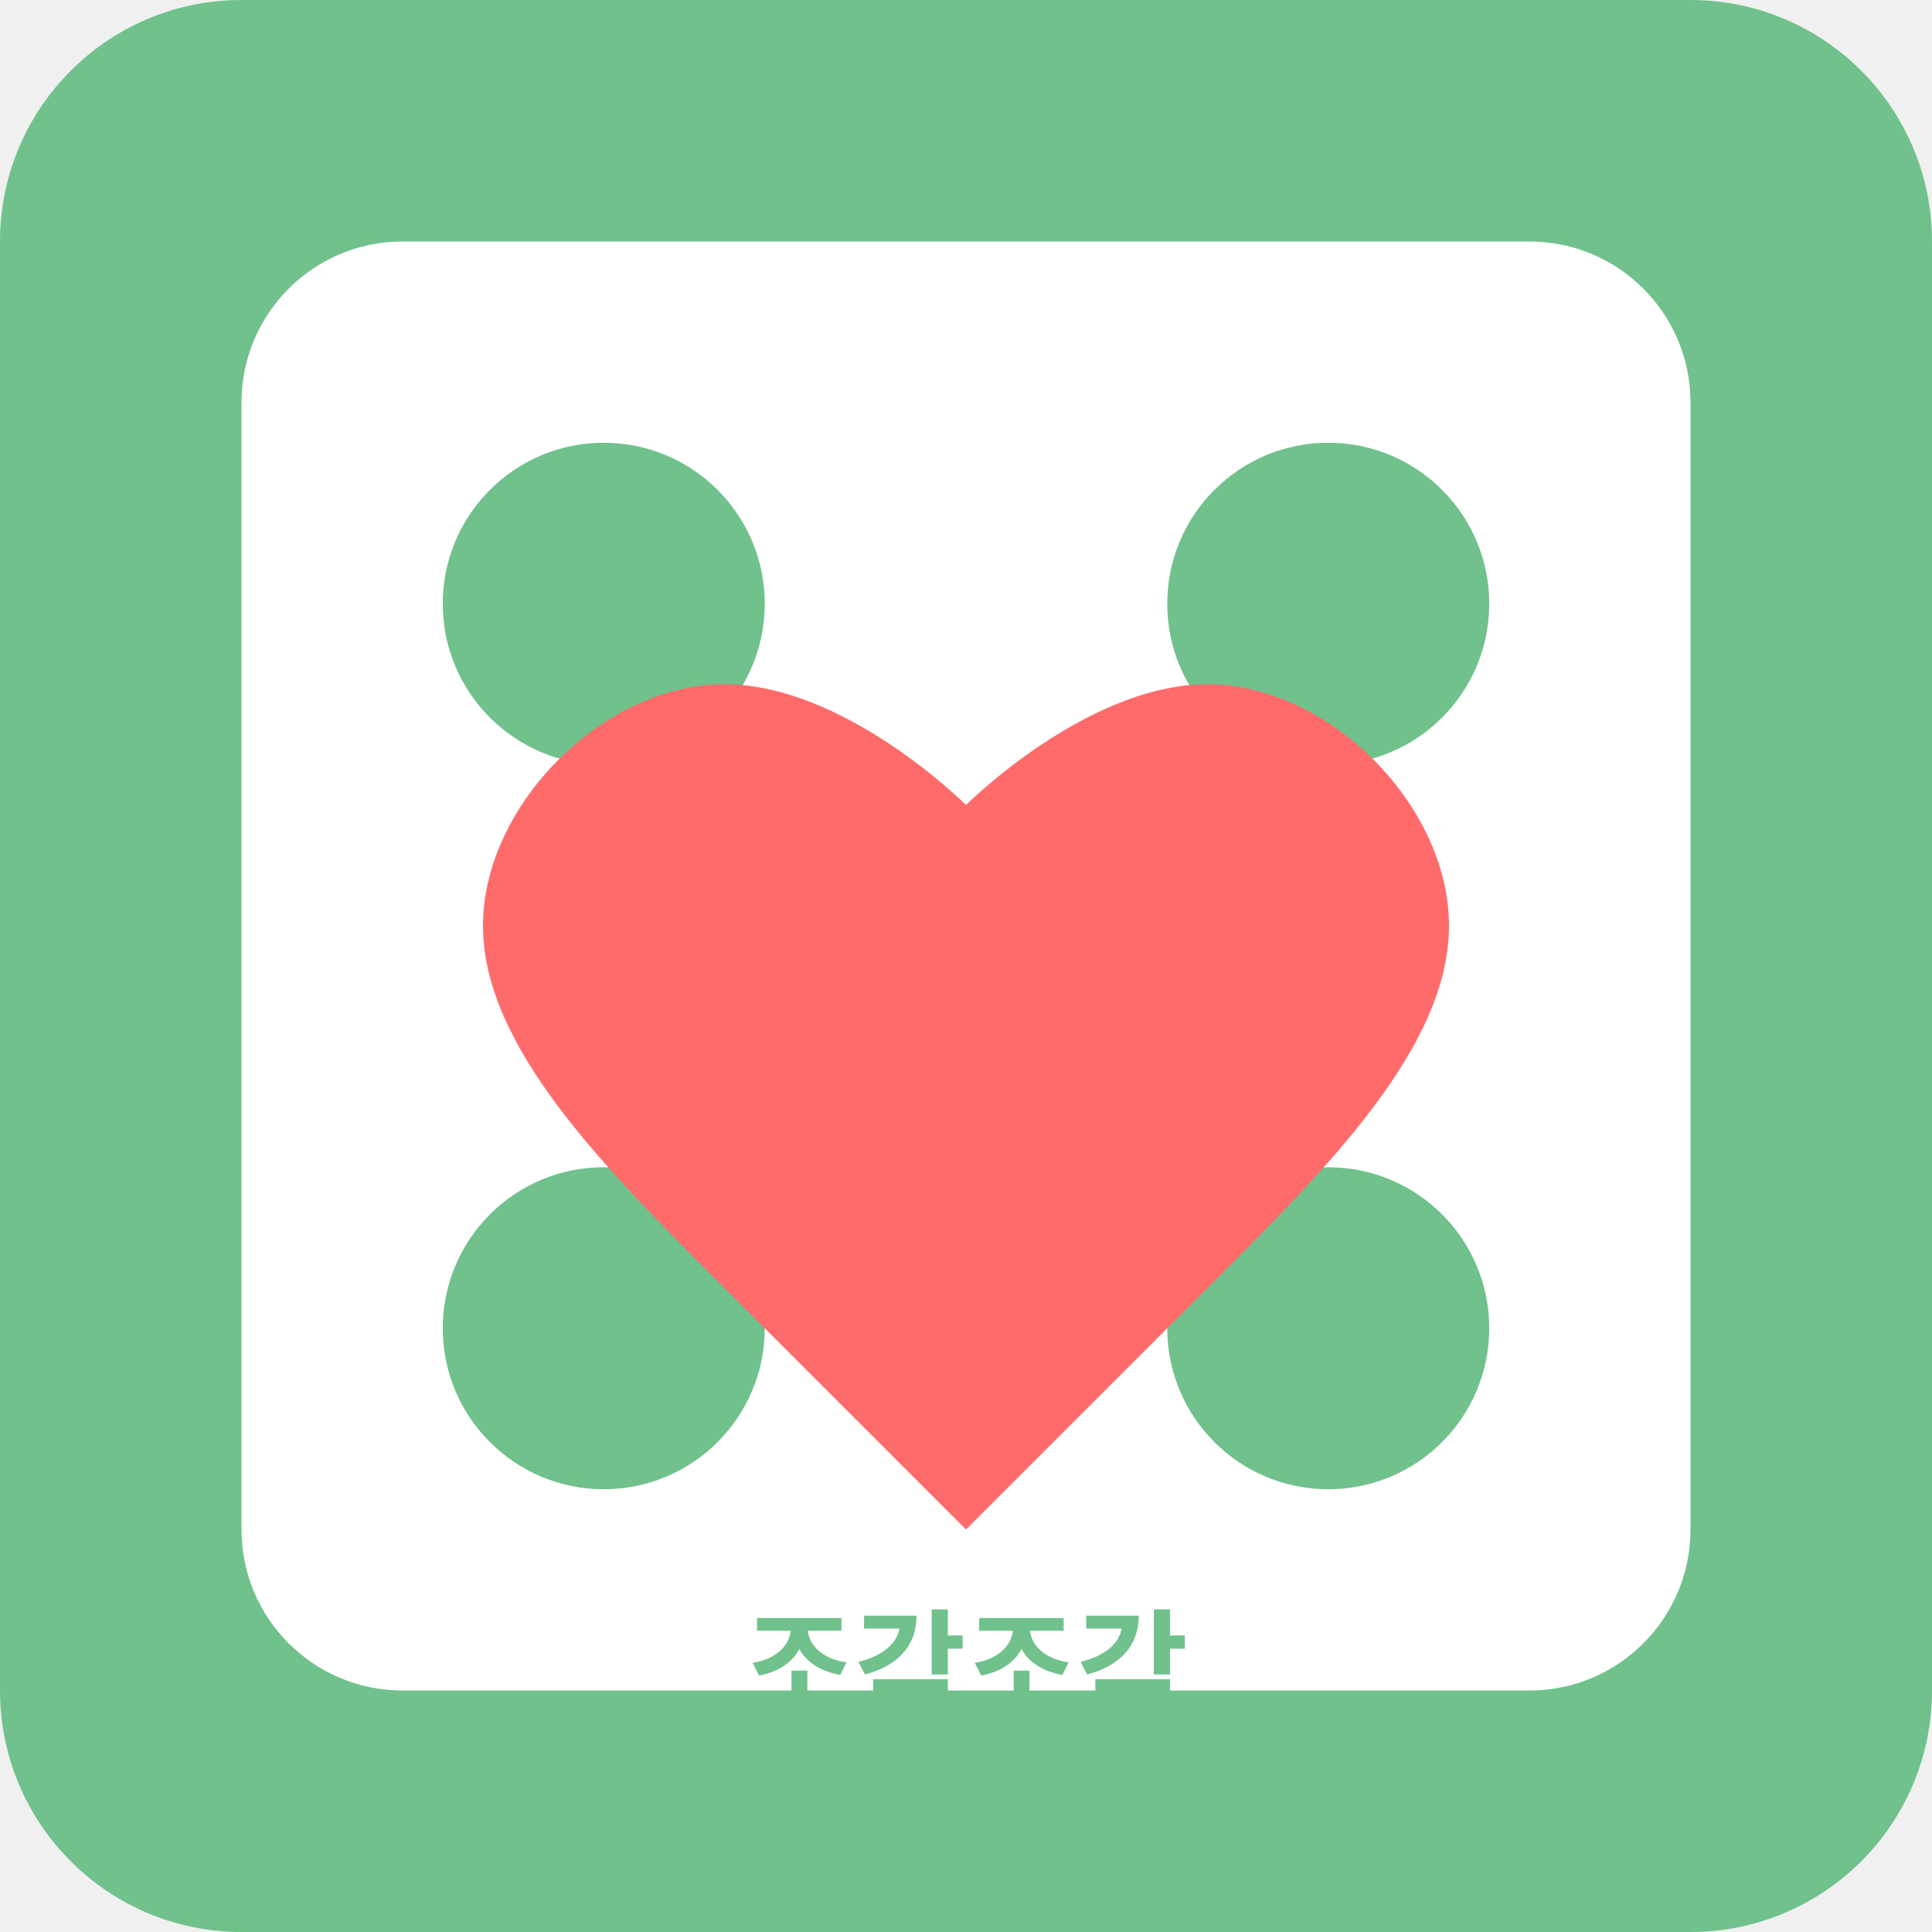
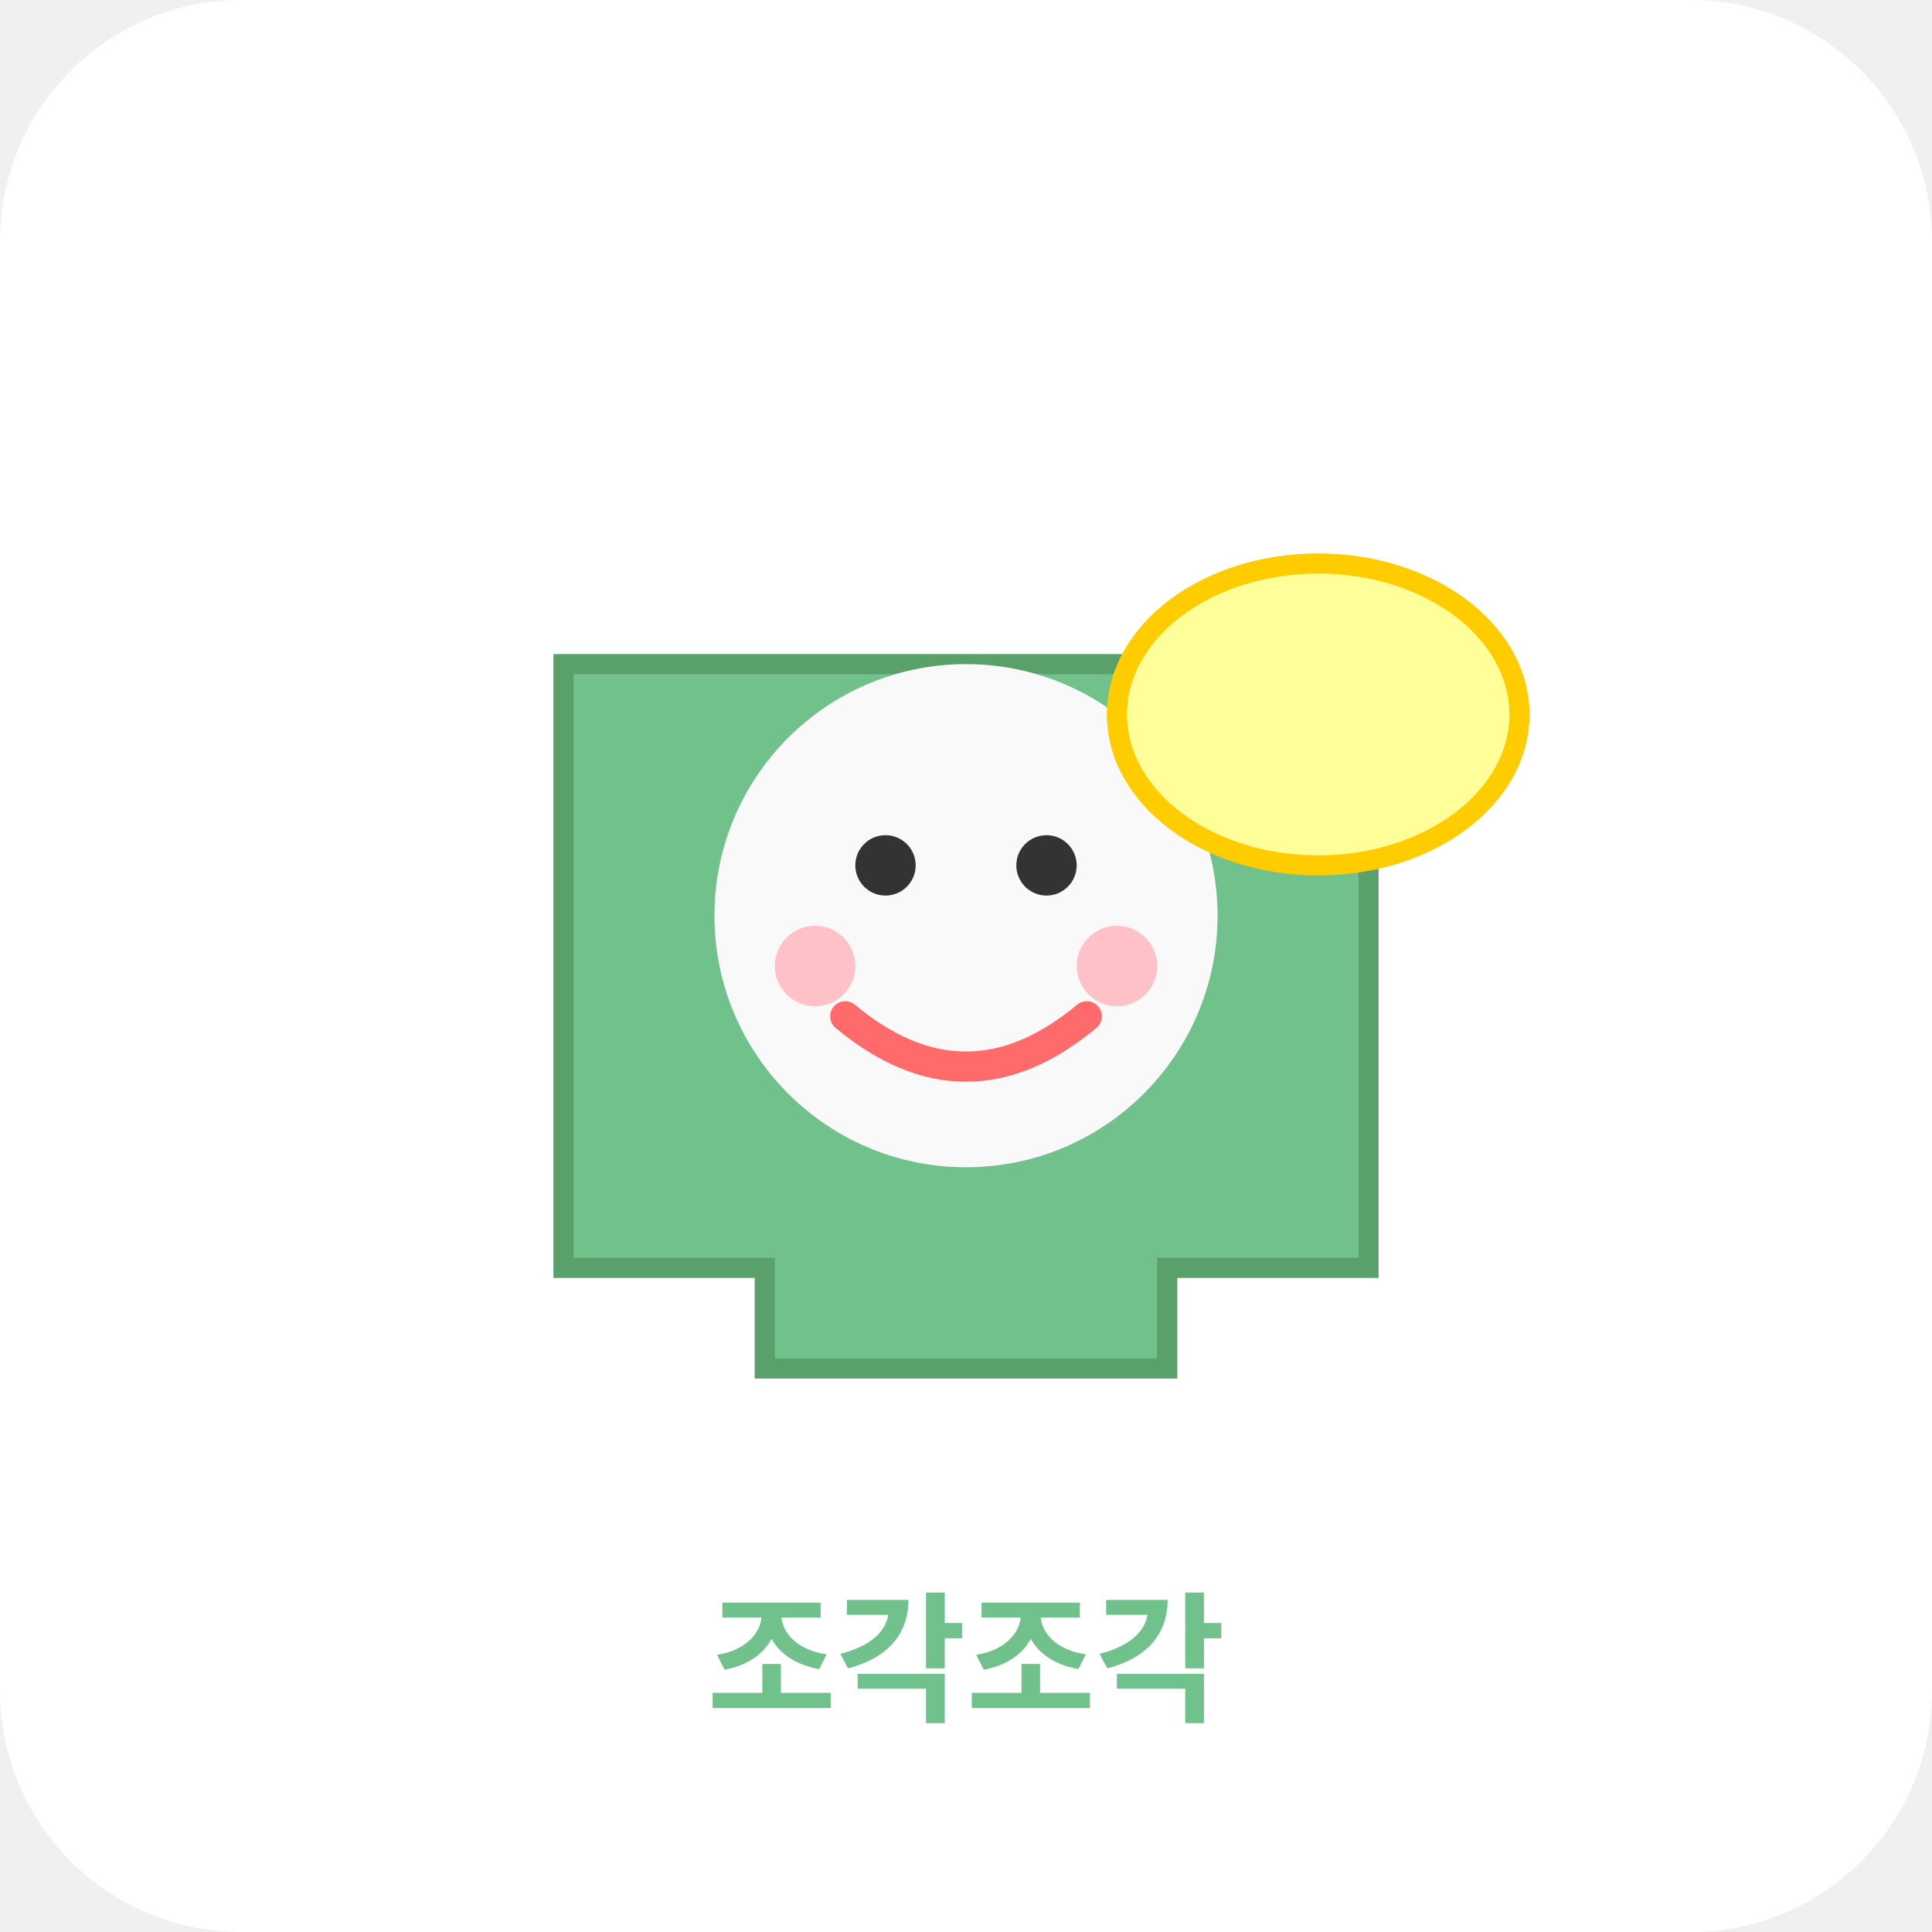
<svg xmlns="http://www.w3.org/2000/svg" width="192" height="192" viewBox="0 0 192 192" fill="none">
-   <rect width="192" height="192" rx="24" fill="#70c18c" />
-   <rect x="24" y="24" width="144" height="144" rx="16" fill="white" />
-   <circle cx="60" cy="60" r="16" fill="#70c18c" />
-   <circle cx="132" cy="60" r="16" fill="#70c18c" />
-   <circle cx="60" cy="132" r="16" fill="#70c18c" />
-   <circle cx="132" cy="132" r="16" fill="#70c18c" />
-   <path d="M96 80C96 80 84 68 72 68C60 68 48 80 48 92C48 104 60 116 72 128C84 140 96 152 96 152C96 152 108 140 120 128C132 116 144 104 144 92C144 80 132 68 120 68C108 68 96 80 96 80Z" fill="#ff6b6b" />
-   <text x="96" y="170" text-anchor="middle" font-family="Arial, sans-serif" font-size="12" font-weight="bold" fill="#70c18c">조각조각</text>
+   <rect width="192" height="192" rx="24" fill="white" />
+   <g transform="translate(96, 96)">
+     <path d="M-40 -30 L40 -30 L40 30 L20 30 L20 40 L-20 40 L-20 30 L-40 30 Z" fill="#70c18c" stroke="#5aa06a" stroke-width="2" />
+     <circle cx="0" cy="-5" r="25" fill="#f9f9f9" />
+     <circle cx="-8" cy="-10" r="3" fill="#333" />
+     <circle cx="8" cy="-10" r="3" fill="#333" />
+     <path d="M-12 5 Q0 15 12 5" stroke="#ff6b6b" stroke-width="3" fill="none" stroke-linecap="round" />
+     <circle cx="-15" cy="0" r="4" fill="#ffb3ba" opacity="0.8" />
+     <circle cx="15" cy="0" r="4" fill="#ffb3ba" opacity="0.8" />
+     <g transform="translate(35, -25)">
+       <ellipse cx="0" cy="0" rx="20" ry="15" fill="#ffff99" stroke="#ffcc00" stroke-width="2" />
+       <path d="M-15 10 L-5 20 L-10 15 Z" fill="#ffff99" />
+     </g>
+   </g>
+   <text x="96" y="170" text-anchor="middle" font-family="Arial, sans-serif" font-size="14" font-weight="bold" fill="#70c18c">조각조각</text>
</svg>
